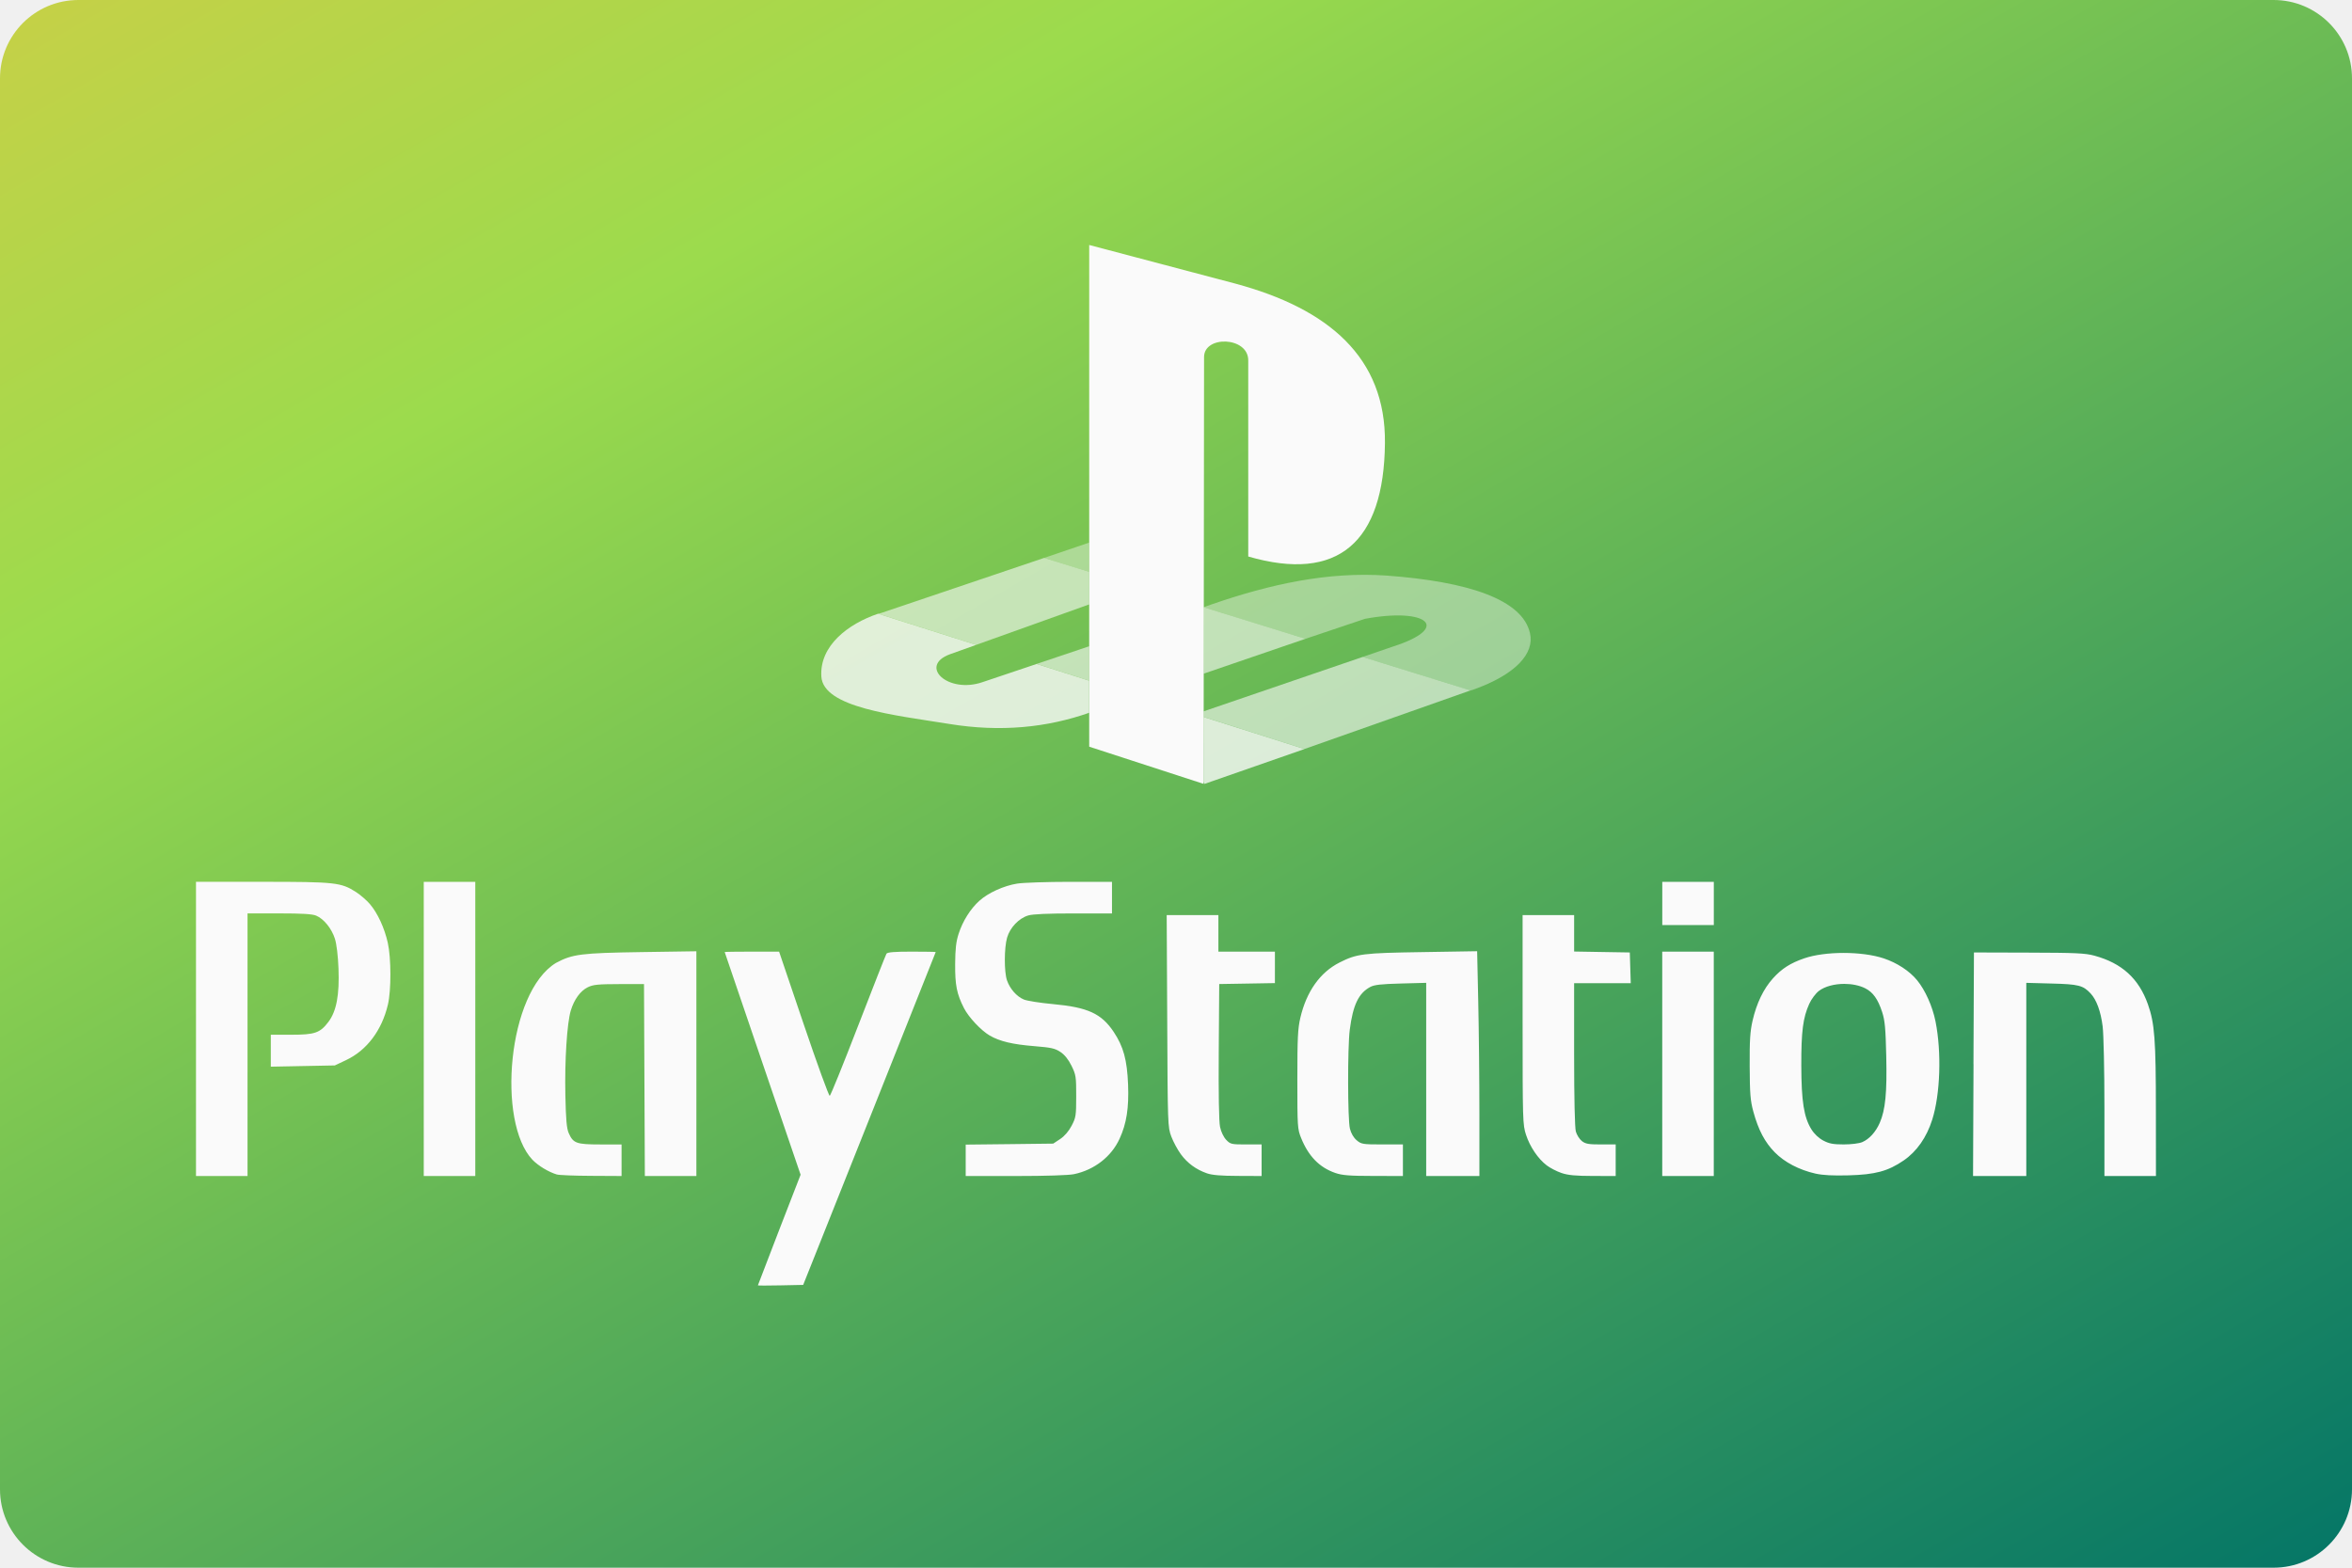
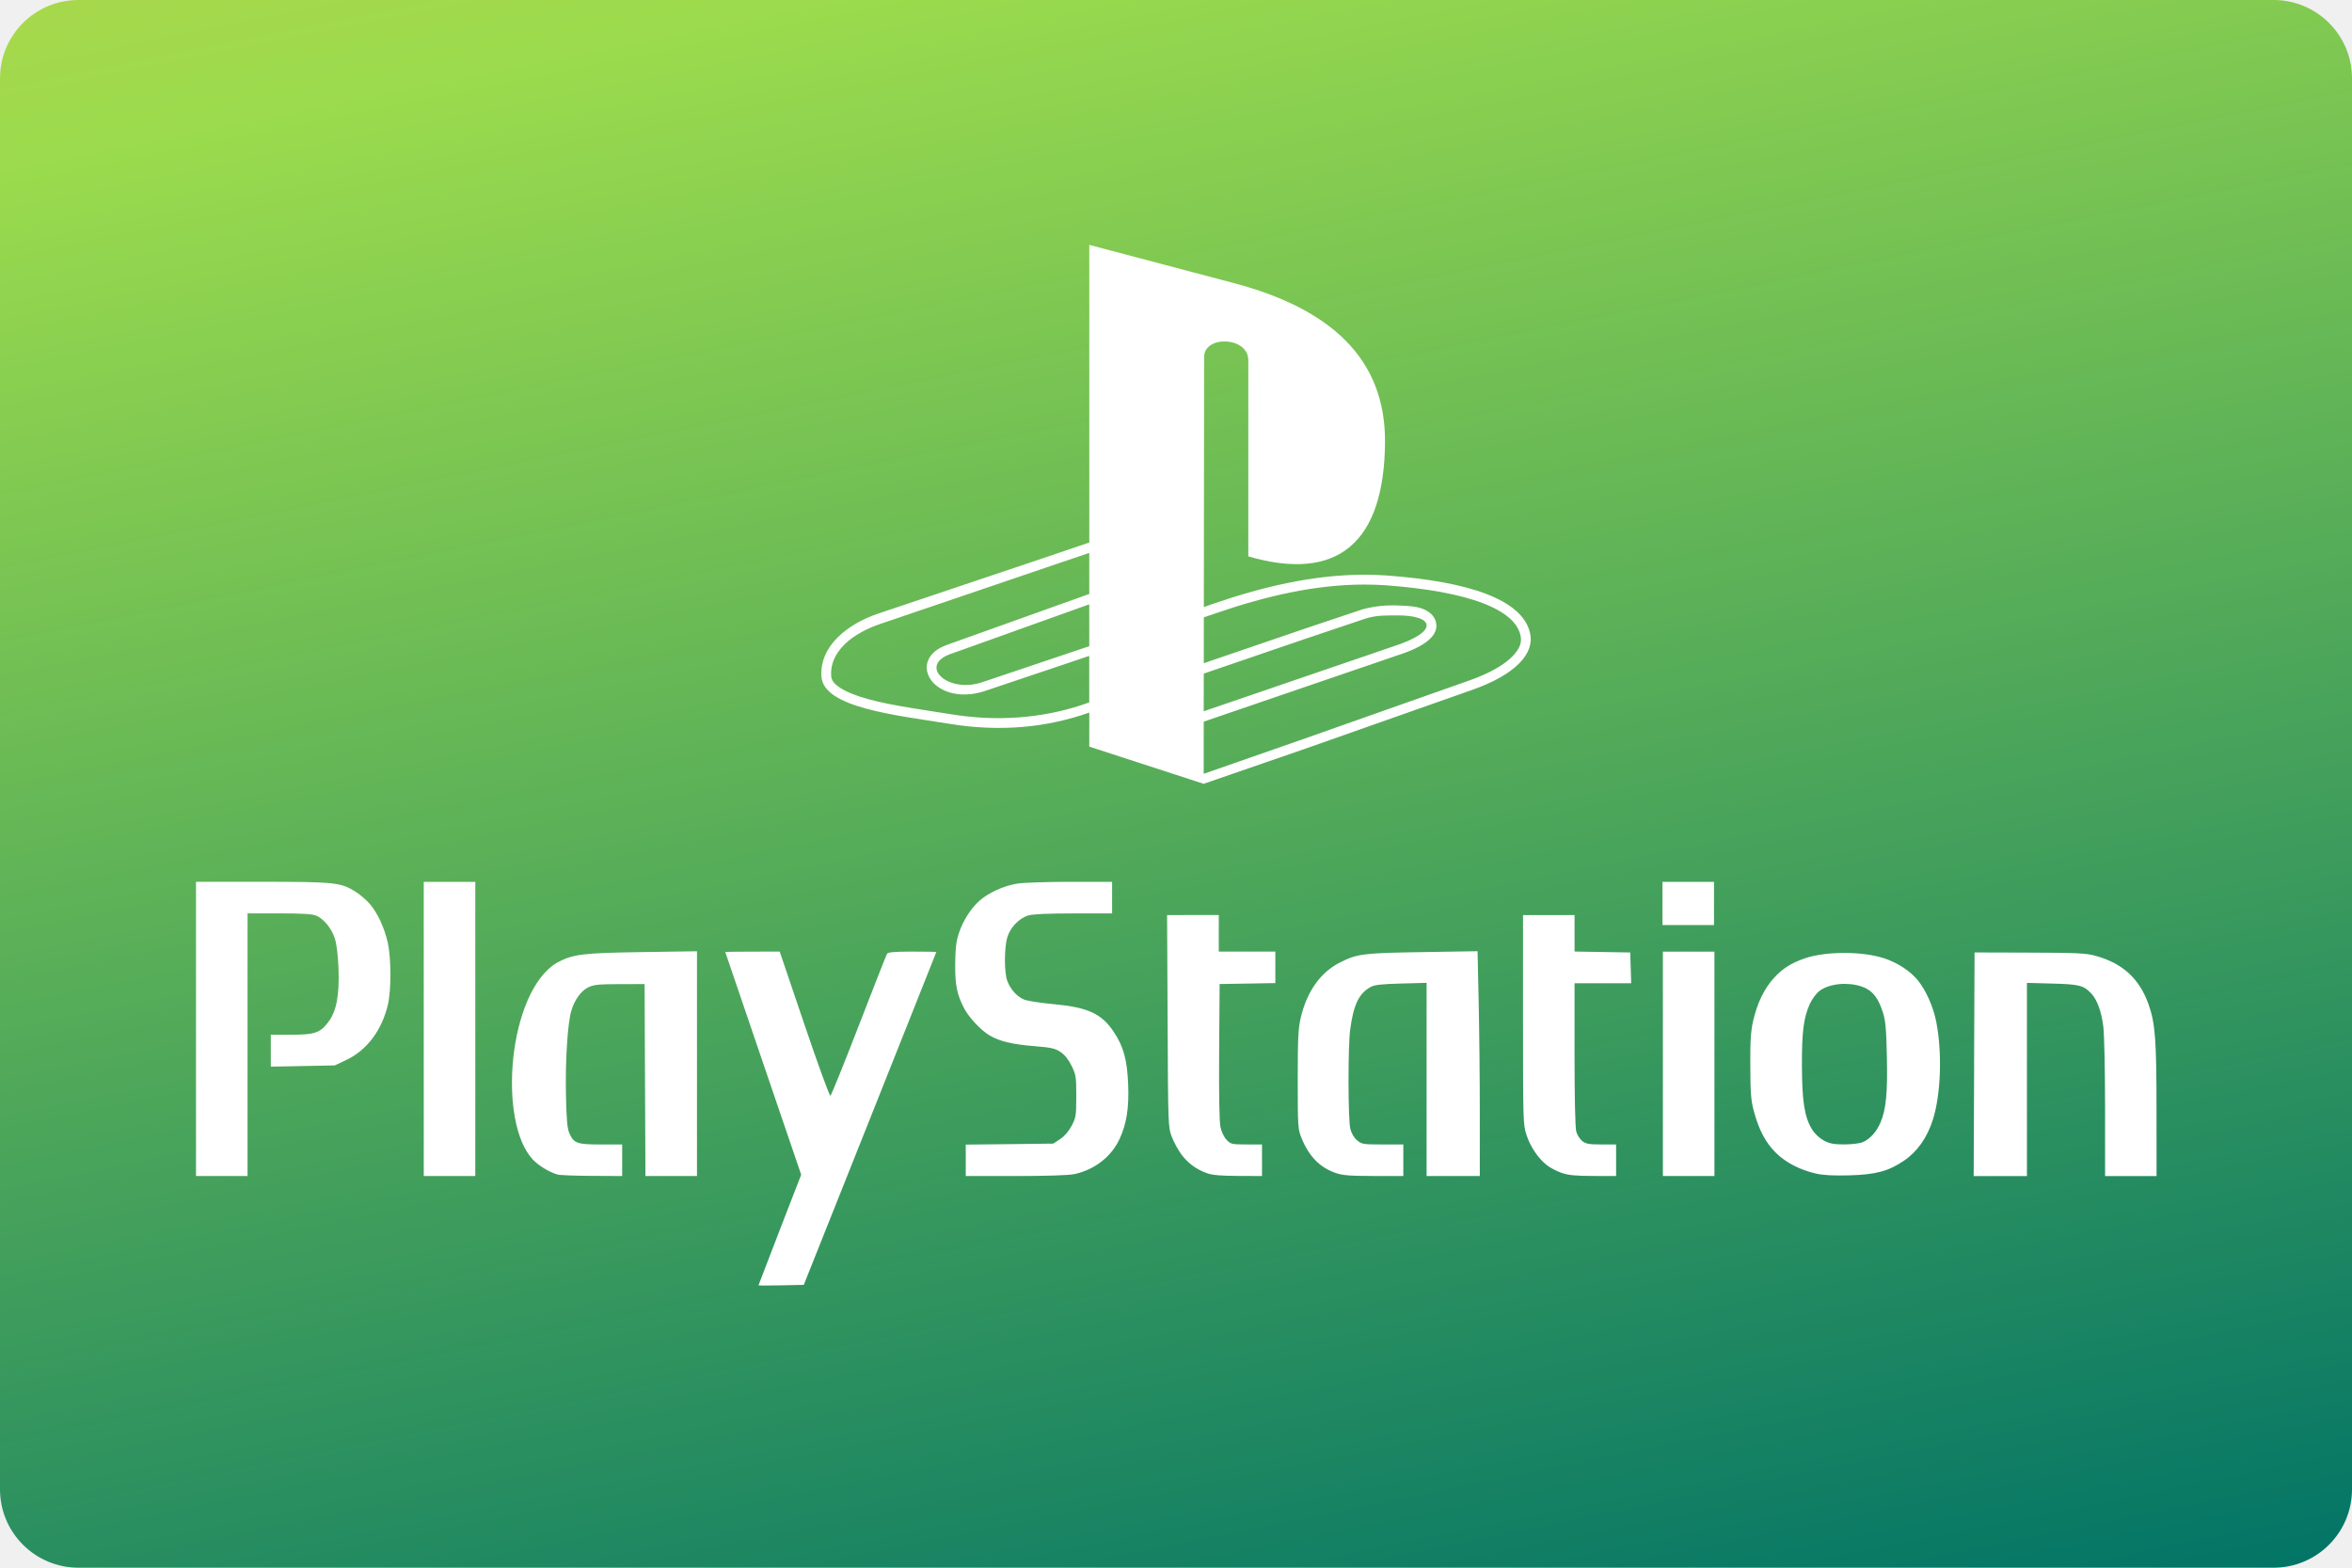
<svg xmlns="http://www.w3.org/2000/svg" width="480" height="320" version="1.1" viewBox="0 0 480 320">
  <defs>
-     <linearGradient id="a" x1="-5.162" x2="83.117" y1="-39.397" y2="113.19" gradientTransform="scale(3.7795)" gradientUnits="userSpaceOnUse">
+     <linearGradient id="a" x1="44.25" x2="76.84" y1="-64.48" y2="95.97" gradientTransform="scale(3.78)" gradientUnits="userSpaceOnUse">
      <stop stop-color="#f9c440" offset="0" />
      <stop stop-color="#9bdb4d" offset=".386" />
      <stop stop-color="#007367" offset="1" />
    </linearGradient>
  </defs>
-   <rect width="480" height="320" ry="16" fill="url(#a)" stroke-linecap="square" stroke-linejoin="round" stroke-width="2" style="paint-order:stroke fill markers" />
-   <path d="m39.999 180v60.053h10.518v-53.609h6.456c4.656 0 6.758 0.125 7.549 0.456 1.561 0.652 3.169 2.639 3.827 4.718 0.345 1.093 0.63 3.458 0.732 6.086 0.209 5.379-0.415 8.721-2.057 10.889-1.713 2.263-2.761 2.62-7.602 2.62h-4.156v6.519l13.062-0.253 2.311-1.093c4.222-1.991 7.287-6.065 8.524-11.314 0.691-2.931 0.68-9.483-0.022-12.628-0.674-3.022-2.078-6.067-3.657-7.91-0.661-0.77-1.938-1.875-2.83-2.45-3.061-1.964-4.239-2.088-19.158-2.088zm46.481 0v60.053h10.517v-60.053h-5.259zm131.89 0c-4.711 1e-3 -9.558 0.167-10.771 0.361-2.738 0.436-5.93 1.884-7.74 3.519-1.824 1.648-3.377 4.122-4.22 6.721-0.524 1.616-0.689 3.088-0.71 6.192-0.03 4.282 0.33 6.107 1.802 8.99 0.956 1.877 3.508 4.585 5.259 5.598 2.034 1.179 4.635 1.804 9.108 2.163 3.402 0.276 4.196 0.445 5.302 1.178 0.87 0.575 1.632 1.516 2.279 2.829 0.907 1.848 0.958 2.236 0.954 6.213-4e-3 3.967-0.059 4.359-0.935 6.023-0.591 1.131-1.446 2.121-2.34 2.716l-1.413 0.934-8.937 0.107-8.927 0.096v6.413h10.155c6.179 0 10.867-0.152 11.96-0.383 4.158-0.875 7.618-3.569 9.297-7.241 1.414-3.092 1.914-6.271 1.728-11.038-0.196-5.026-0.939-7.765-2.947-10.771-2.495-3.731-5.285-5.011-12.373-5.66-2.622-0.24-5.308-0.663-5.969-0.943-1.459-0.618-2.823-2.173-3.424-3.901-0.593-1.704-0.586-6.639 0.022-8.724 0.595-2.059 2.406-3.956 4.316-4.527 0.922-0.278 4.02-0.413 9.235-0.413h7.856v-6.45h-8.568zm120.87 0v8.822h10.518v-8.822h-5.259zm-101.14 6.786 0.109 21.628c0.094 21.289 0.11 21.661 0.838 23.591 0.408 1.078 1.281 2.693 1.938 3.593 1.349 1.837 3.103 3.125 5.323 3.901 1.068 0.375 2.883 0.52 6.329 0.532l4.835 0.021v-6.446h-3.159c-3.007 0-3.204-0.041-4.061-0.934-0.53-0.552-1.05-1.631-1.26-2.63-0.231-1.078-0.327-6.686-0.267-15.437l0.096-13.74 11.366-0.192v-6.425h-11.535v-7.463h-5.269zm72.635 0v21.363c0 20.662 0.024 21.437 0.701 23.495 0.805 2.451 2.44 4.876 4.22 6.234 0.678 0.52 2.024 1.217 2.988 1.547 1.345 0.464 2.849 0.607 6.425 0.616l4.664 0.011v-6.446h-3.011c-2.515 0-3.152-0.109-3.89-0.691-0.487-0.381-1.04-1.258-1.232-1.949-0.214-0.772-0.351-6.872-0.351-15.766v-14.504h11.558l-0.098-3.138-0.096-3.139-5.683-0.094-5.679-0.097v-7.441h-5.259zm-9.277 7.378-11.228 0.182c-12.073 0.186-13.324 0.334-16.868 2.131-3.965 2.009-6.729 5.91-7.982 11.259-0.524 2.231-0.616 4.153-0.616 12.638 0 9.633 0.028 10.083 0.774 11.927 1.504 3.717 3.743 6.012 6.966 7.124 1.421 0.492 2.902 0.605 7.783 0.614l6.023 0.013v-6.448h-4.22c-3.995 0-4.267-0.049-5.216-0.849-0.628-0.528-1.14-1.409-1.378-2.355-0.473-1.871-0.496-16.633-0.033-20.207 0.659-5.077 1.802-7.458 4.189-8.737 0.821-0.438 2.24-0.595 6.236-0.699l5.173-0.138v39.432h10.856v-12.672c0-6.966-0.109-17.29-0.235-22.942zm-159.34 0.011-11.28 0.169c-12.259 0.189-14.02 0.413-17.367 2.205-9.89 5.997-12.1 32.506-4.803 40.195 1.223 1.244 3.253 2.471 4.95 2.989 0.467 0.144 3.633 0.27 7.04 0.284l6.191 0.033v-6.443h-4.335c-4.891 0-5.535-0.231-6.456-2.332-0.412-0.936-0.573-2.778-0.678-7.74-0.152-7.051 0.338-14.702 1.102-17.242 0.686-2.28 1.963-4.032 3.466-4.77 1.098-0.539 2.107-0.64 6.393-0.647l5.088-0.011 0.086 19.593 0.086 19.591h10.518v-22.94zm11.324 0.074c-3.056 0-5.551 0.039-5.545 0.086 4e-3 0.047 3.492 10.287 7.75 22.764l7.74 22.688-4.359 11.241c-2.395 6.186-4.357 11.291-4.357 11.344 0 0.052 2.08 0.052 4.622 0l4.623-0.096 13.517-33.928c7.439-18.66 13.529-33.964 13.529-34.012 2e-3 -0.047-2.194-0.086-4.889-0.086-3.553 0-4.974 0.118-5.163 0.426-0.143 0.233-2.742 6.829-5.766 14.663-3.024 7.832-5.633 14.286-5.808 14.344-0.177 0.059-2.58-6.54-5.331-14.663l-5.006-14.77zm185.79 0v45.8h10.518v-45.8h-5.259zm63.613 0.169-0.098 22.816h0.011l-0.096 22.816h10.867v-39.428l5.173 0.139c5.492 0.143 6.409 0.372 7.952 2.024 1.209 1.294 2.073 3.652 2.458 6.72 0.199 1.606 0.363 8.979 0.363 16.71v13.838h10.514l-0.011-13.486c-2e-3 -14.304-0.252-17.698-1.631-21.576-1.875-5.274-5.327-8.401-10.94-9.924-1.857-0.504-3.841-0.592-13.371-0.616zm-26.591 0.096c-2.966 0-5.922 0.373-8.046 1.103-2.827 0.973-4.603 2.111-6.384 4.092-1.933 2.15-3.333 5.061-4.154 8.62-0.501 2.181-0.622 4.013-0.591 9.329 0.026 5.593 0.139 7.023 0.742 9.236 1.022 3.753 2.359 6.28 4.389 8.334 2 2.023 4.955 3.571 8.283 4.327 1.497 0.338 3.571 0.446 6.743 0.36 5.467-0.146 8.068-0.85 11.258-3.031 2.675-1.829 4.696-4.714 5.842-8.345 1.639-5.184 1.927-13.731 0.669-20.038-0.612-3.064-2.098-6.386-3.755-8.408-1.557-1.901-4.108-3.567-6.837-4.474-2.207-0.732-5.193-1.104-8.16-1.104zm0.128 6.319c1.539 0 3.082 0.297 4.293 0.911 1.58 0.802 2.573 2.196 3.435 4.834 0.565 1.725 0.706 3.296 0.838 9.002 0.173 7.453-0.169 10.965-1.325 13.613-0.815 1.871-2.134 3.325-3.584 3.944-0.62 0.265-2.25 0.465-3.763 0.465-2.145 0-2.968-0.152-4.167-0.783-0.941-0.499-1.851-1.352-2.438-2.301-1.533-2.474-2.038-5.718-2.059-13.028-0.017-6.959 0.342-9.756 1.625-12.587 0.434-0.96 1.311-2.132 1.961-2.63 1.236-0.942 3.204-1.44 5.184-1.44z" fill="#fafafa" stroke-width="3.78" />
-   <g transform="matrix(.97319 0 0 .97319 107.33 -254.47)" fill="#fafafa">
-     <path d="m142.21 336.37-0.099 89.525-23.986-7.801v-105.23l30.618 8.096c19.599 5.267 31.592 15.507 31.398 33.45-0.195 20.873-9.849 29.257-28.667 23.796v-41.154c-2e-3 -4.976-9.264-5.267-9.264-0.682z" />
-     <path d="m107.1 400.74-11.311 3.805c-7.314 2.537-13.554-3.412-6.826-5.854l5.46-1.947-20.575-6.537c-6.338 2.148-12.288 6.73-11.896 13.168 0.39 6.533 15.309 8.096 26.815 9.947 10.726 1.754 20.477 0.779 29.351-2.342v-6.73zm35.2 25.162 20.965-7.313-21.16-6.729v13.558z" fill-opacity=".8" />
-     <path d="m198.08 406.3 0.389-0.099c9.167-3.218 13.067-7.707 12.092-11.898-1.56-7.021-12.773-10.826-30.033-12.094-12.384-0.877-24.572 1.854-36.468 5.947l-1.95 0.686 21.355 6.633 12.48-4.197c13.067-2.436 18.333 1.854 5.755 5.854l-6.242 2.146zm-79.958-31.013-9.459 3.217 9.459 2.926z" fill-opacity=".4" />
-     <path d="m163.27 418.58 34.812-12.286-22.624-7.022-33.348 11.41v1.17zm-45.146-21.552-11.019 3.705 11.019 3.512zm23.985 5.755v-13.945l21.355 6.631zm-47.682-6.046 23.696-8.485v-6.826l-9.459-2.927-34.324 11.605c-0.097 0-0.292 0.096-0.487 0.096z" fill-opacity=".6" />
-   </g>
-   <style type="text/css">.st0{fill:#FC0C18;}
- 	.st1{fill:#FC0C18;}</style>
+   <rect width="480" height="320" ry="16" fill="url(#a)" />
+   <path d="m40 180v60.05h10.52v-53.61h6.456c4.656 0 6.758 0.125 7.549 0.456 1.561 0.652 3.169 2.64 3.827 4.718 0.345 1.093 0.63 3.458 0.732 6.086 0.209 5.379-0.415 8.721-2.057 10.89-1.713 2.263-2.761 2.62-7.602 2.62h-4.156v6.519l13.06-0.253 2.311-1.093c4.222-1.991 7.287-6.065 8.524-11.31 0.691-2.931 0.68-9.483-0.022-12.63-0.674-3.022-2.078-6.067-3.657-7.91-0.661-0.77-1.938-1.876-2.831-2.45-3.061-1.964-4.24-2.088-19.16-2.088zm46.48 0v60.05h10.52v-60.05h-5.259zm131.9 0c-4.711 1e-3 -9.558 0.167-10.77 0.361-2.738 0.436-5.93 1.884-7.74 3.519-1.824 1.648-3.377 4.122-4.22 6.722-0.524 1.616-0.689 3.088-0.71 6.192-0.03 4.282 0.33 6.107 1.802 8.99 0.956 1.877 3.508 4.585 5.259 5.598 2.034 1.179 4.635 1.804 9.109 2.162 3.402 0.276 4.196 0.445 5.302 1.178 0.87 0.575 1.632 1.516 2.279 2.829 0.907 1.848 0.958 2.236 0.954 6.213-4e-3 3.967-0.059 4.358-0.935 6.023-0.591 1.131-1.446 2.121-2.34 2.716l-1.413 0.934-8.937 0.107-8.927 0.096v6.414h10.16c6.179 0 10.87-0.152 11.96-0.383 4.158-0.875 7.618-3.569 9.298-7.241 1.414-3.092 1.914-6.271 1.728-11.04-0.196-5.026-0.939-7.765-2.947-10.77-2.496-3.731-5.285-5.011-12.37-5.66-2.622-0.24-5.308-0.663-5.969-0.944-1.459-0.618-2.823-2.173-3.424-3.901-0.593-1.704-0.586-6.639 0.022-8.724 0.595-2.059 2.406-3.956 4.316-4.528 0.922-0.278 4.02-0.413 9.235-0.413h7.856v-6.45h-8.568zm120.9 0v8.822h10.52v-8.822h-5.259zm-101.1 6.786 0.109 21.63c0.094 21.29 0.11 21.66 0.838 23.59 0.408 1.078 1.281 2.693 1.938 3.593 1.35 1.837 3.103 3.125 5.323 3.901 1.068 0.375 2.883 0.52 6.329 0.532l4.836 0.021v-6.446h-3.159c-3.007 0-3.204-0.041-4.061-0.934-0.53-0.552-1.05-1.631-1.26-2.63-0.231-1.078-0.327-6.686-0.267-15.44l0.096-13.74 11.37-0.192v-6.425h-11.54v-7.463h-5.27zm72.64 0v21.36c0 20.66 0.024 21.44 0.701 23.5 0.805 2.451 2.44 4.876 4.22 6.234 0.678 0.52 2.024 1.217 2.988 1.547 1.345 0.464 2.849 0.607 6.425 0.616l4.664 0.011v-6.446h-3.011c-2.515 0-3.152-0.108-3.89-0.691-0.487-0.381-1.04-1.258-1.232-1.949-0.214-0.772-0.351-6.872-0.351-15.77v-14.5h11.56l-0.098-3.138-0.096-3.139-5.683-0.094-5.679-0.097v-7.442h-5.259zm-9.277 7.378-11.23 0.182c-12.07 0.186-13.32 0.334-16.87 2.131-3.965 2.009-6.729 5.91-7.982 11.26-0.524 2.231-0.616 4.153-0.616 12.64 0 9.633 0.028 10.08 0.774 11.93 1.504 3.717 3.743 6.012 6.966 7.124 1.421 0.492 2.903 0.605 7.783 0.614l6.023 0.013v-6.448h-4.22c-3.995 0-4.267-0.049-5.217-0.849-0.628-0.528-1.14-1.409-1.378-2.355-0.473-1.871-0.496-16.63-0.033-20.21 0.659-5.077 1.802-7.458 4.189-8.737 0.821-0.438 2.24-0.595 6.236-0.699l5.174-0.138v39.43h10.86v-12.67c0-6.966-0.109-17.29-0.235-22.94zm-159.3 0.011-11.28 0.169c-12.26 0.189-14.02 0.413-17.37 2.205-9.891 5.997-12.1 32.51-4.803 40.2 1.223 1.244 3.253 2.472 4.95 2.989 0.467 0.144 3.633 0.27 7.04 0.284l6.191 0.033v-6.443h-4.336c-4.891 0-5.535-0.231-6.456-2.332-0.412-0.936-0.573-2.778-0.678-7.74-0.152-7.051 0.338-14.7 1.102-17.24 0.686-2.28 1.963-4.032 3.466-4.77 1.098-0.538 2.107-0.64 6.393-0.647l5.088-0.011 0.086 19.59 0.086 19.59h10.52v-22.94zm11.32 0.074c-3.056 0-5.552 0.039-5.545 0.086 4e-3 0.047 3.492 10.29 7.75 22.76l7.74 22.69-4.359 11.24c-2.395 6.186-4.358 11.29-4.358 11.34 0 0.052 2.08 0.052 4.623 0l4.624-0.096 13.52-33.93c7.439-18.66 13.53-33.96 13.53-34.01 2e-3 -0.047-2.194-0.086-4.889-0.086-3.553 0-4.974 0.118-5.163 0.426-0.143 0.233-2.742 6.829-5.767 14.66-3.024 7.832-5.633 14.29-5.808 14.34-0.177 0.059-2.58-6.54-5.331-14.66l-5.006-14.77zm185.8 0v45.8h10.52v-45.8h-5.259zm63.61 0.169-0.098 22.82h0.011l-0.096 22.82h10.87v-39.43l5.174 0.139c5.492 0.143 6.409 0.372 7.952 2.024 1.209 1.294 2.073 3.652 2.458 6.72 0.199 1.606 0.363 8.979 0.363 16.71v13.84h10.51l-0.011-13.49c-2e-3 -14.3-0.253-17.7-1.631-21.58-1.876-5.274-5.327-8.401-10.94-9.924-1.857-0.504-3.841-0.592-13.37-0.616zm-26.59 0.096c-2.966 0-5.922 0.373-8.046 1.103-2.827 0.973-4.603 2.111-6.385 4.092-1.933 2.15-3.333 5.061-4.154 8.62-0.501 2.181-0.622 4.013-0.591 9.329 0.026 5.593 0.139 7.023 0.742 9.236 1.022 3.753 2.359 6.28 4.389 8.334 2 2.023 4.955 3.572 8.283 4.327 1.497 0.338 3.572 0.446 6.744 0.36 5.467-0.146 8.068-0.85 11.26-3.031 2.675-1.828 4.697-4.714 5.843-8.345 1.639-5.184 1.927-13.73 0.669-20.04-0.612-3.064-2.098-6.386-3.755-8.408-1.557-1.901-4.108-3.567-6.837-4.474-2.207-0.732-5.194-1.104-8.16-1.104zm0.128 6.319c1.539 0 3.082 0.297 4.293 0.911 1.58 0.802 2.573 2.196 3.435 4.834 0.565 1.725 0.706 3.296 0.838 9.002 0.173 7.453-0.169 10.96-1.326 13.61-0.815 1.871-2.134 3.325-3.584 3.944-0.62 0.265-2.25 0.466-3.763 0.466-2.145 0-2.968-0.152-4.167-0.783-0.941-0.499-1.851-1.352-2.438-2.301-1.533-2.474-2.038-5.718-2.059-13.03-0.017-6.959 0.342-9.756 1.625-12.59 0.434-0.96 1.311-2.132 1.961-2.63 1.236-0.943 3.204-1.44 5.184-1.44z" fill="#fff" />
+   <path d="m222.3 152.4 23.34 7.592 20.59-7.109 34.07-12.01c9.115-3.18 12.91-7.547 11.96-11.63-1.518-6.833-12.43-10.54-29.23-11.77-1.506-0.107-3.009-0.159-4.51-0.16-10.5-9e-3 -20.85 2.462-30.98 5.947l-1.857 0.654 0.057-51.05c0-4.462 9.014-4.18 9.016 0.662v40.05c18.31 5.315 27.71-2.845 27.9-23.16 0.189-17.46-11.48-27.43-30.55-32.55l-29.8-7.879-1e-3 60.75-9.201 3.125-33.89 11.39c-6.168 2.09-11.96 6.549-11.58 12.81 0.38 6.358 14.9 7.88 26.1 9.682 10.44 1.707 19.93 0.758 28.57-2.295zm1.5e-4 -39.54v8.379l-23.74 8.5-5.32 1.902h-4e-3c-1.975 0.717-3.477 1.861-3.967 3.57-0.49 1.71 0.341 3.41 1.504 4.461 2.326 2.101 6.248 2.757 10.42 1.311l21.1-7.098v9.496l-1.732 0.594c-7.971 2.575-16.91 3.383-26.52 1.812-5.647-0.908-12.04-1.747-16.89-3.086-2.428-0.67-4.462-1.48-5.748-2.342-1.286-0.861-1.729-1.561-1.779-2.398v-2e-3c-0.152-2.491 0.868-4.565 2.746-6.434 1.877-1.867 4.628-3.285 7.488-4.238l33.37-11.35zm23.37 22.52 0.01-9.371 2.517-0.852c10.01-3.443 20.14-5.844 30.32-5.836l-5.5e-4 -1.5e-4c1.453 1e-3 2.908 0.051 4.365 0.154 8.284 0.609 15.06 1.844 19.77 3.658 4.708 1.815 7.095 4.05 7.653 6.561 0.308 1.323-0.041 2.643-1.663 4.305-1.591 1.63-4.47 3.369-8.623 4.845l-34.45 12.16-19.92 6.949 0.012-10.65 32.58-11.15 0.012 2e-3 6.531-2.244 6e-3 -2e-3c3.193-1.016 5.337-2.013 6.775-3.258 0.72-0.623 1.34-1.355 1.539-2.416 0.2-1.061-0.315-2.257-1.012-2.898-1.394-1.283-3.144-1.552-5.438-1.684-2.293-0.131-5.043-0.228-8.512 0.701l-11.85 3.97zm-23.37-3.477-10.73 3.611-11.01 3.703c-7.118 2.469-13.19-3.321-6.643-5.697l5.316-1.9 23.06-8.262zm56.27-5.596c2.355-0.792 4.501-0.658 6.287-0.688 7.74-0.127 9.258 3.222-0.688 6.385l-6.064 2.084-0.01-2e-3 -32.44 11.1 0.01-7.691 20.75-7.103z" fill="#fff" />
</svg>
